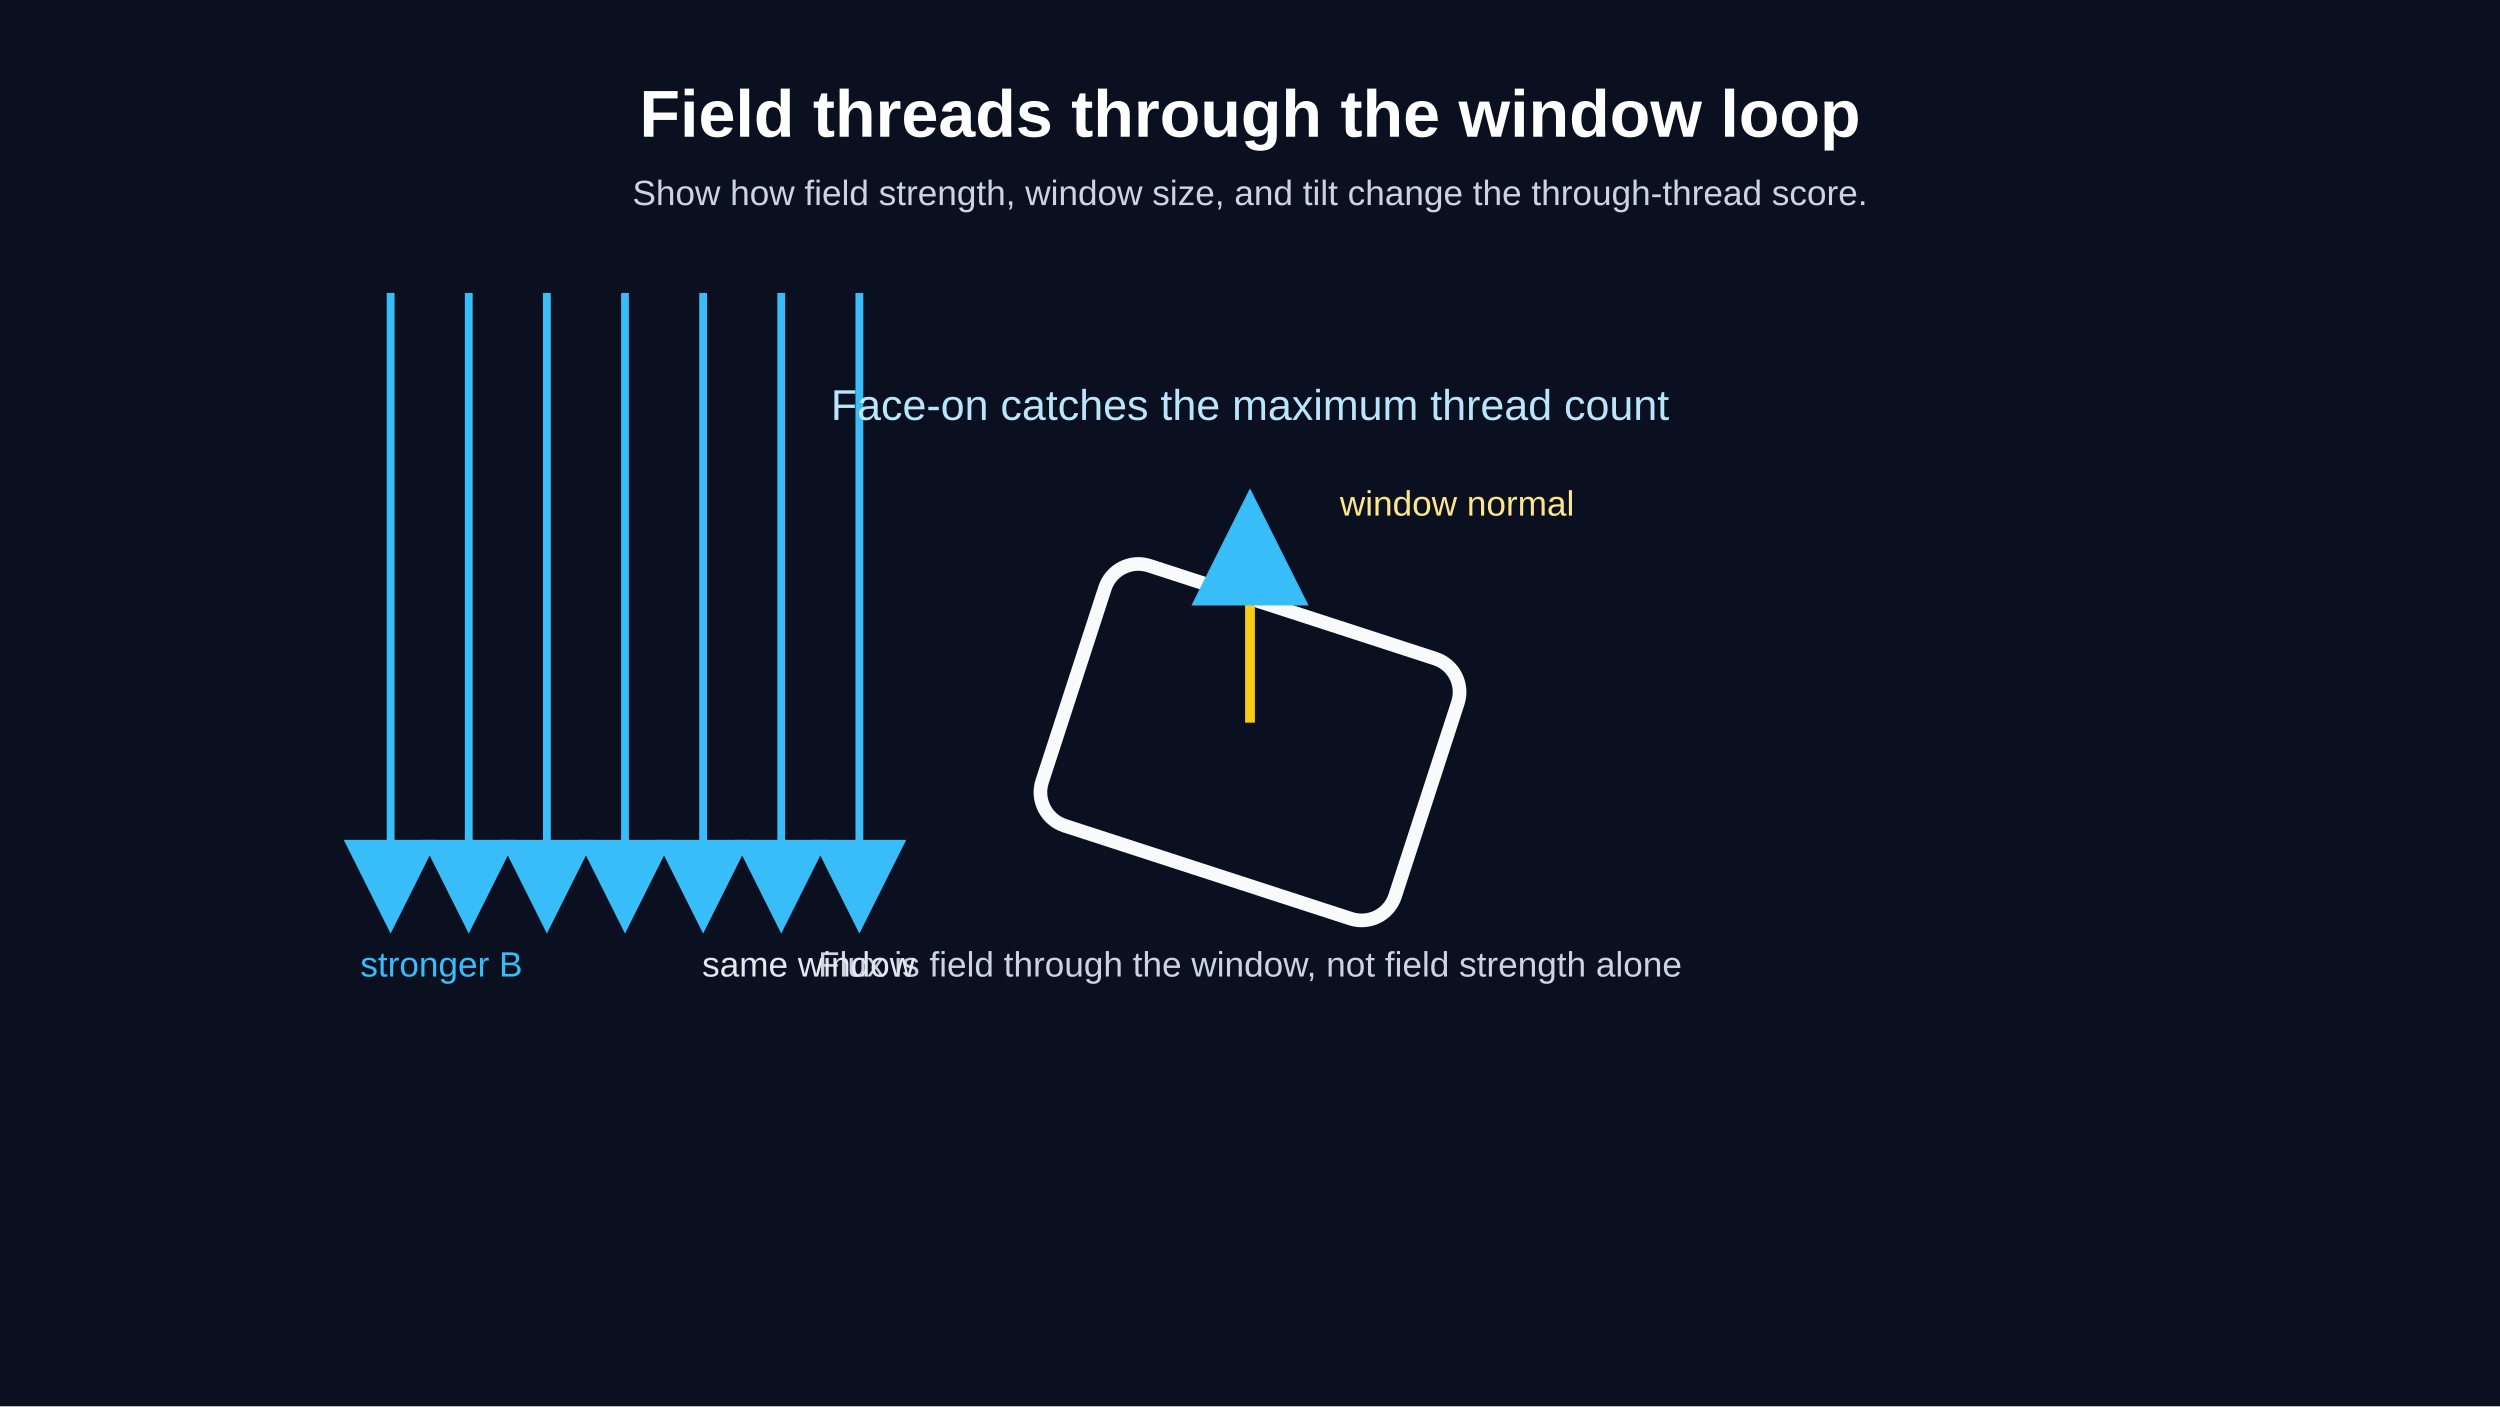
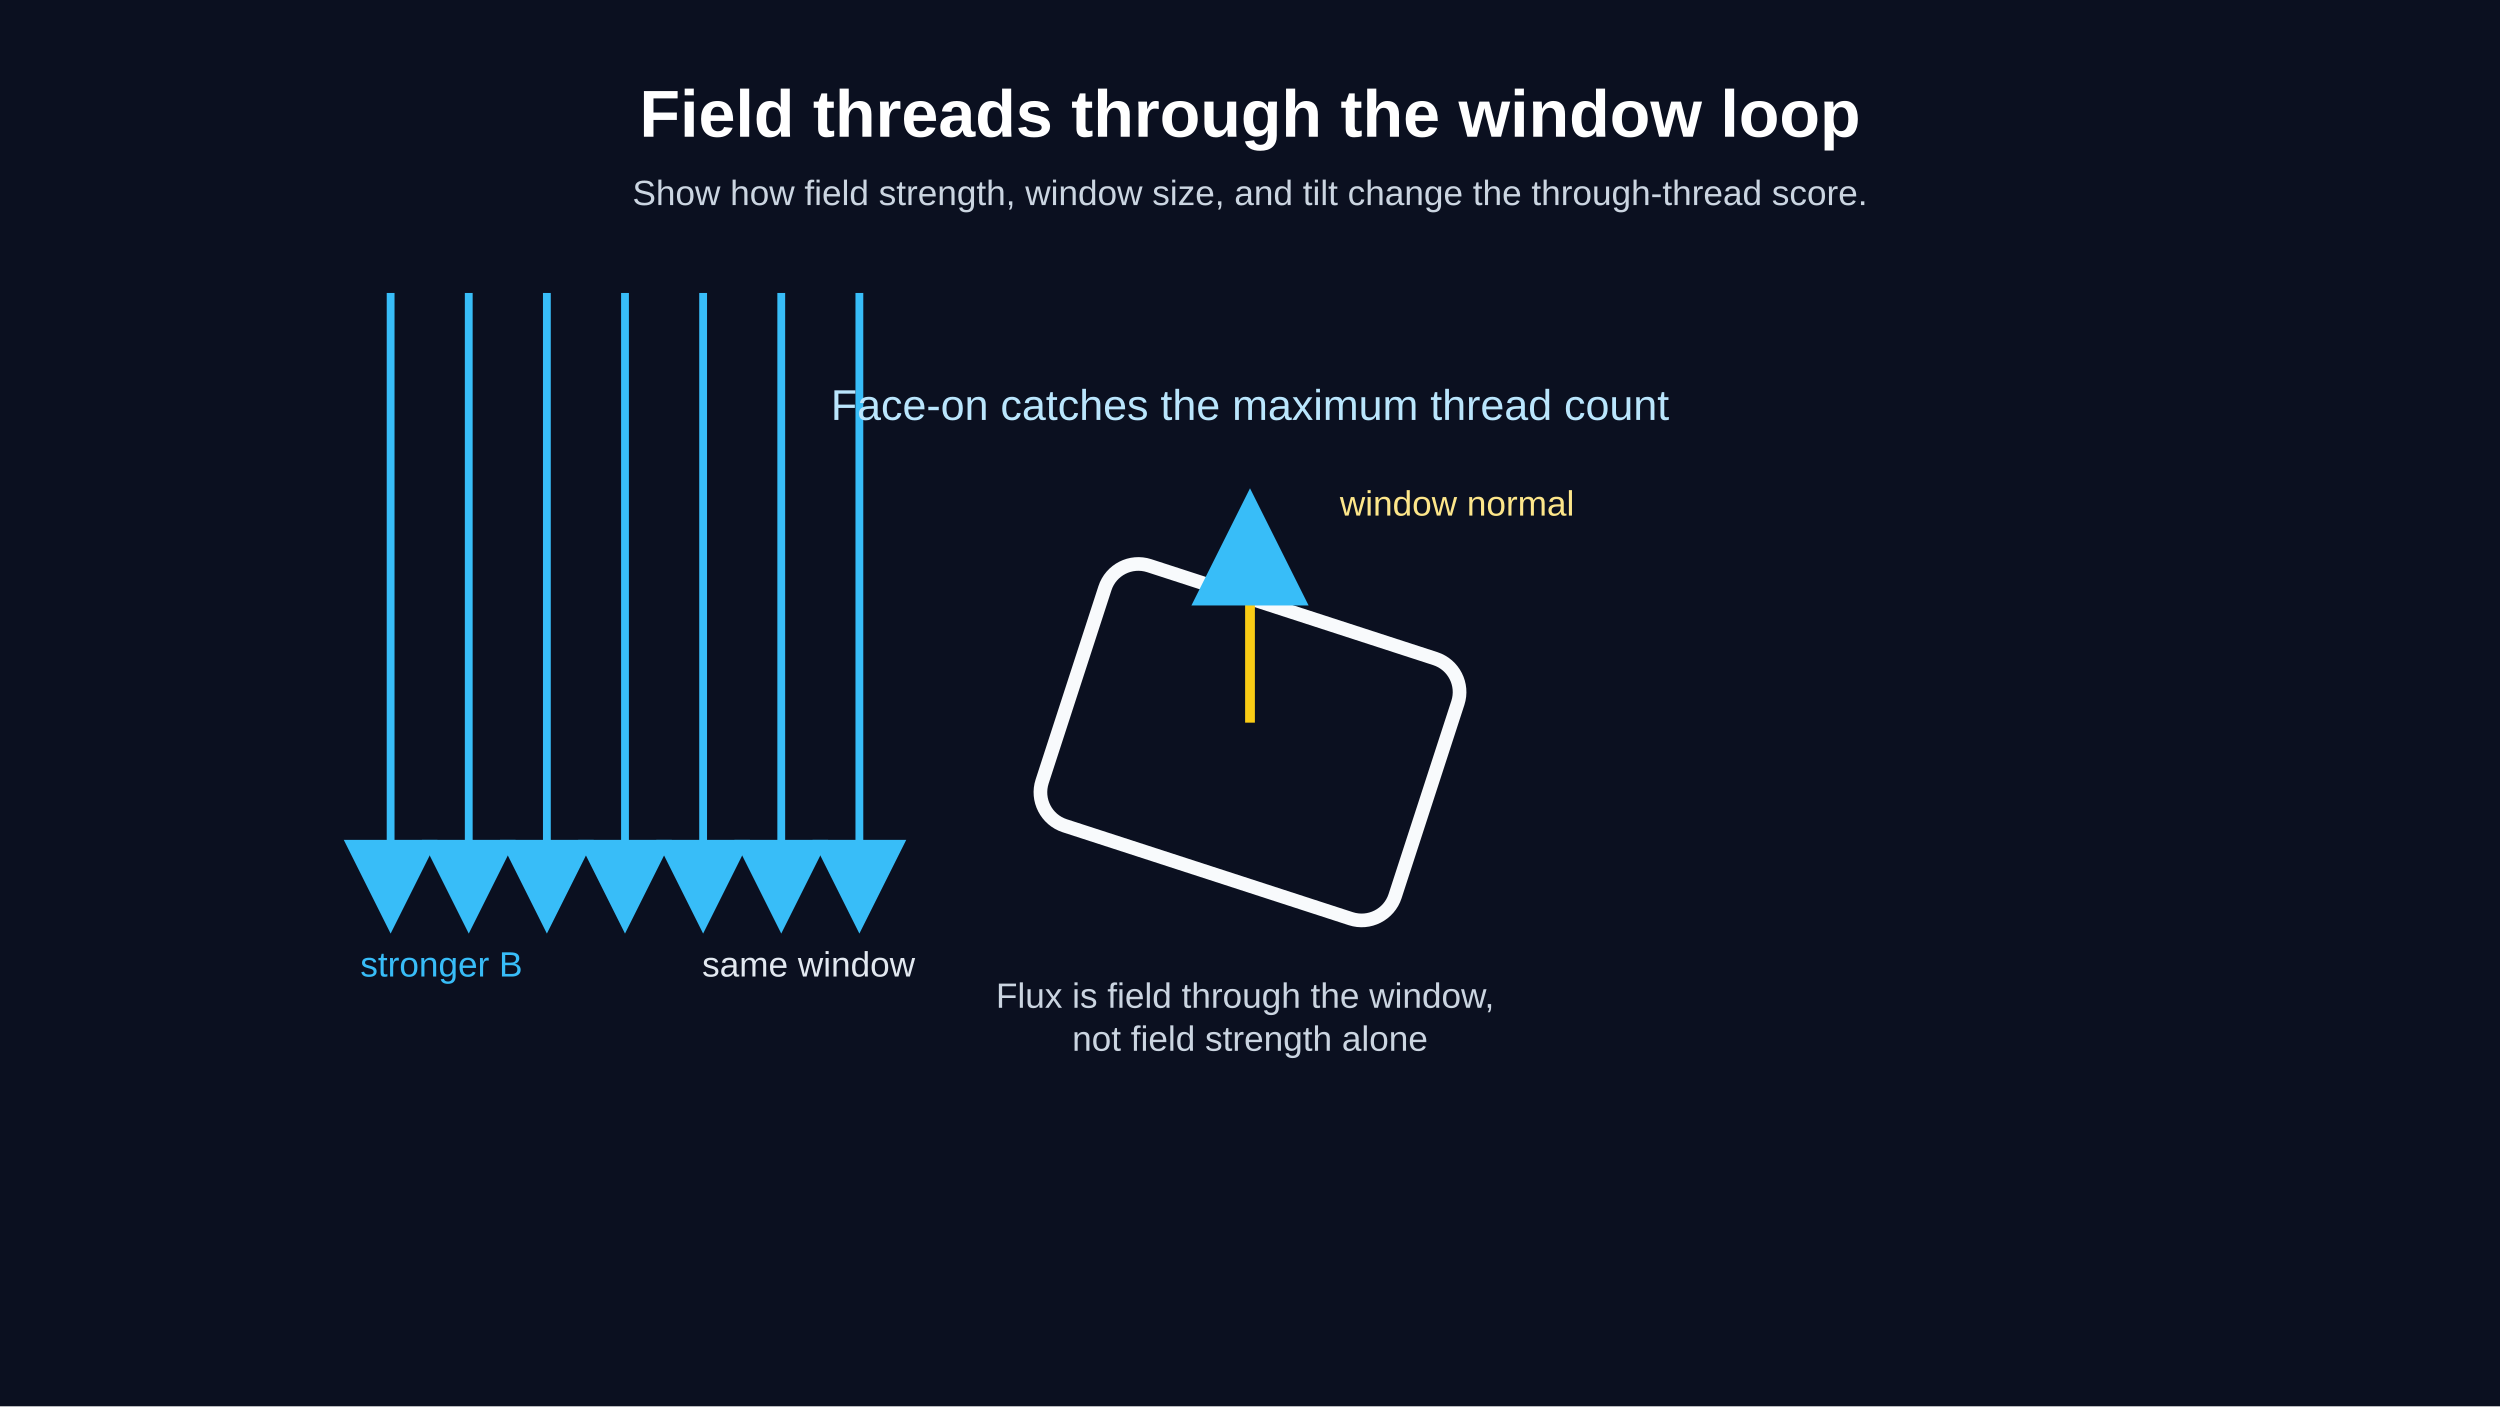
<svg xmlns="http://www.w3.org/2000/svg" width="1280" height="720" viewBox="0 0 1280 720">
  <defs>
    <marker id="field-arrow" markerWidth="12" markerHeight="12" refX="10" refY="6" orient="auto" markerUnits="strokeWidth">
      <path d="M 0 0 L 12 6 L 0 12 z" fill="#38bdf8" />
    </marker>
    <marker id="induced-arrow" markerWidth="12" markerHeight="12" refX="10" refY="6" orient="auto" markerUnits="strokeWidth">
      <path d="M 0 0 L 12 6 L 0 12 z" fill="#f97316" />
    </marker>
  </defs>
  <rect width="100%" height="100%" fill="#0b1020" />
  <text x="640.00" y="70.00" fill="white" text-anchor="middle" font-size="34" font-family="Arial" font-weight="bold">Field threads through the window loop</text>
  <text x="640.00" y="105.00" fill="#cbd5e1" text-anchor="middle" font-size="18" font-family="Arial" font-weight="normal">Show how field strength, window size, and tilt change the through-thread score.</text>
  <line x1="200.00" y1="150.00" x2="200.00" y2="470.00" stroke="#38bdf8" stroke-width="4" marker-end="url(#field-arrow)" />
  <line x1="240.00" y1="150.00" x2="240.00" y2="470.00" stroke="#38bdf8" stroke-width="4" marker-end="url(#field-arrow)" />
  <line x1="280.00" y1="150.00" x2="280.00" y2="470.00" stroke="#38bdf8" stroke-width="4" marker-end="url(#field-arrow)" />
  <line x1="320.00" y1="150.00" x2="320.00" y2="470.00" stroke="#38bdf8" stroke-width="4" marker-end="url(#field-arrow)" />
  <line x1="360.00" y1="150.00" x2="360.00" y2="470.00" stroke="#38bdf8" stroke-width="4" marker-end="url(#field-arrow)" />
  <line x1="400.00" y1="150.00" x2="400.00" y2="470.00" stroke="#38bdf8" stroke-width="4" marker-end="url(#field-arrow)" />
  <line x1="440.00" y1="150.00" x2="440.00" y2="470.00" stroke="#38bdf8" stroke-width="4" marker-end="url(#field-arrow)" />
  <g transform="rotate(18.00 640.00 380.00)">
    <rect x="545.00" y="310.00" width="190.00" height="140.00" rx="18" fill="none" stroke="#f8fafc" stroke-width="7" />
  </g>
  <line x1="640.00" y1="370.00" x2="640.00" y2="260.00" stroke="#facc15" stroke-width="5" marker-end="url(#field-arrow)" />
  <text x="686.00" y="264.00" fill="#fde68a" text-anchor="start" font-size="18" font-family="Arial" font-weight="normal">window normal</text>
  <text x="640.00" y="215.00" fill="#bae6fd" text-anchor="middle" font-size="22" font-family="Arial" font-weight="normal">Face-on catches the maximum thread count</text>
-   <text x="640.00" y="500.00" fill="#cbd5e1" text-anchor="middle" font-size="18" font-family="Arial" font-weight="normal">Flux is field through the window, not field strength alone</text>
+   <text x="640.00" y="516.00" fill="#cbd5e1" text-anchor="middle" font-size="18" font-family="Arial" font-weight="normal">
+     <tspan x="640.00" dy="0">Flux is field through the window,</tspan>
+     <tspan x="640.00" dy="22">not field strength alone</tspan>
+   </text>
  <text x="226.00" y="500.00" fill="#38bdf8" text-anchor="middle" font-size="18" font-family="Arial" font-weight="normal">stronger B</text>
  <text x="414.00" y="500.00" fill="#e2e8f0" text-anchor="middle" font-size="18" font-family="Arial" font-weight="normal">same window</text>
</svg>
